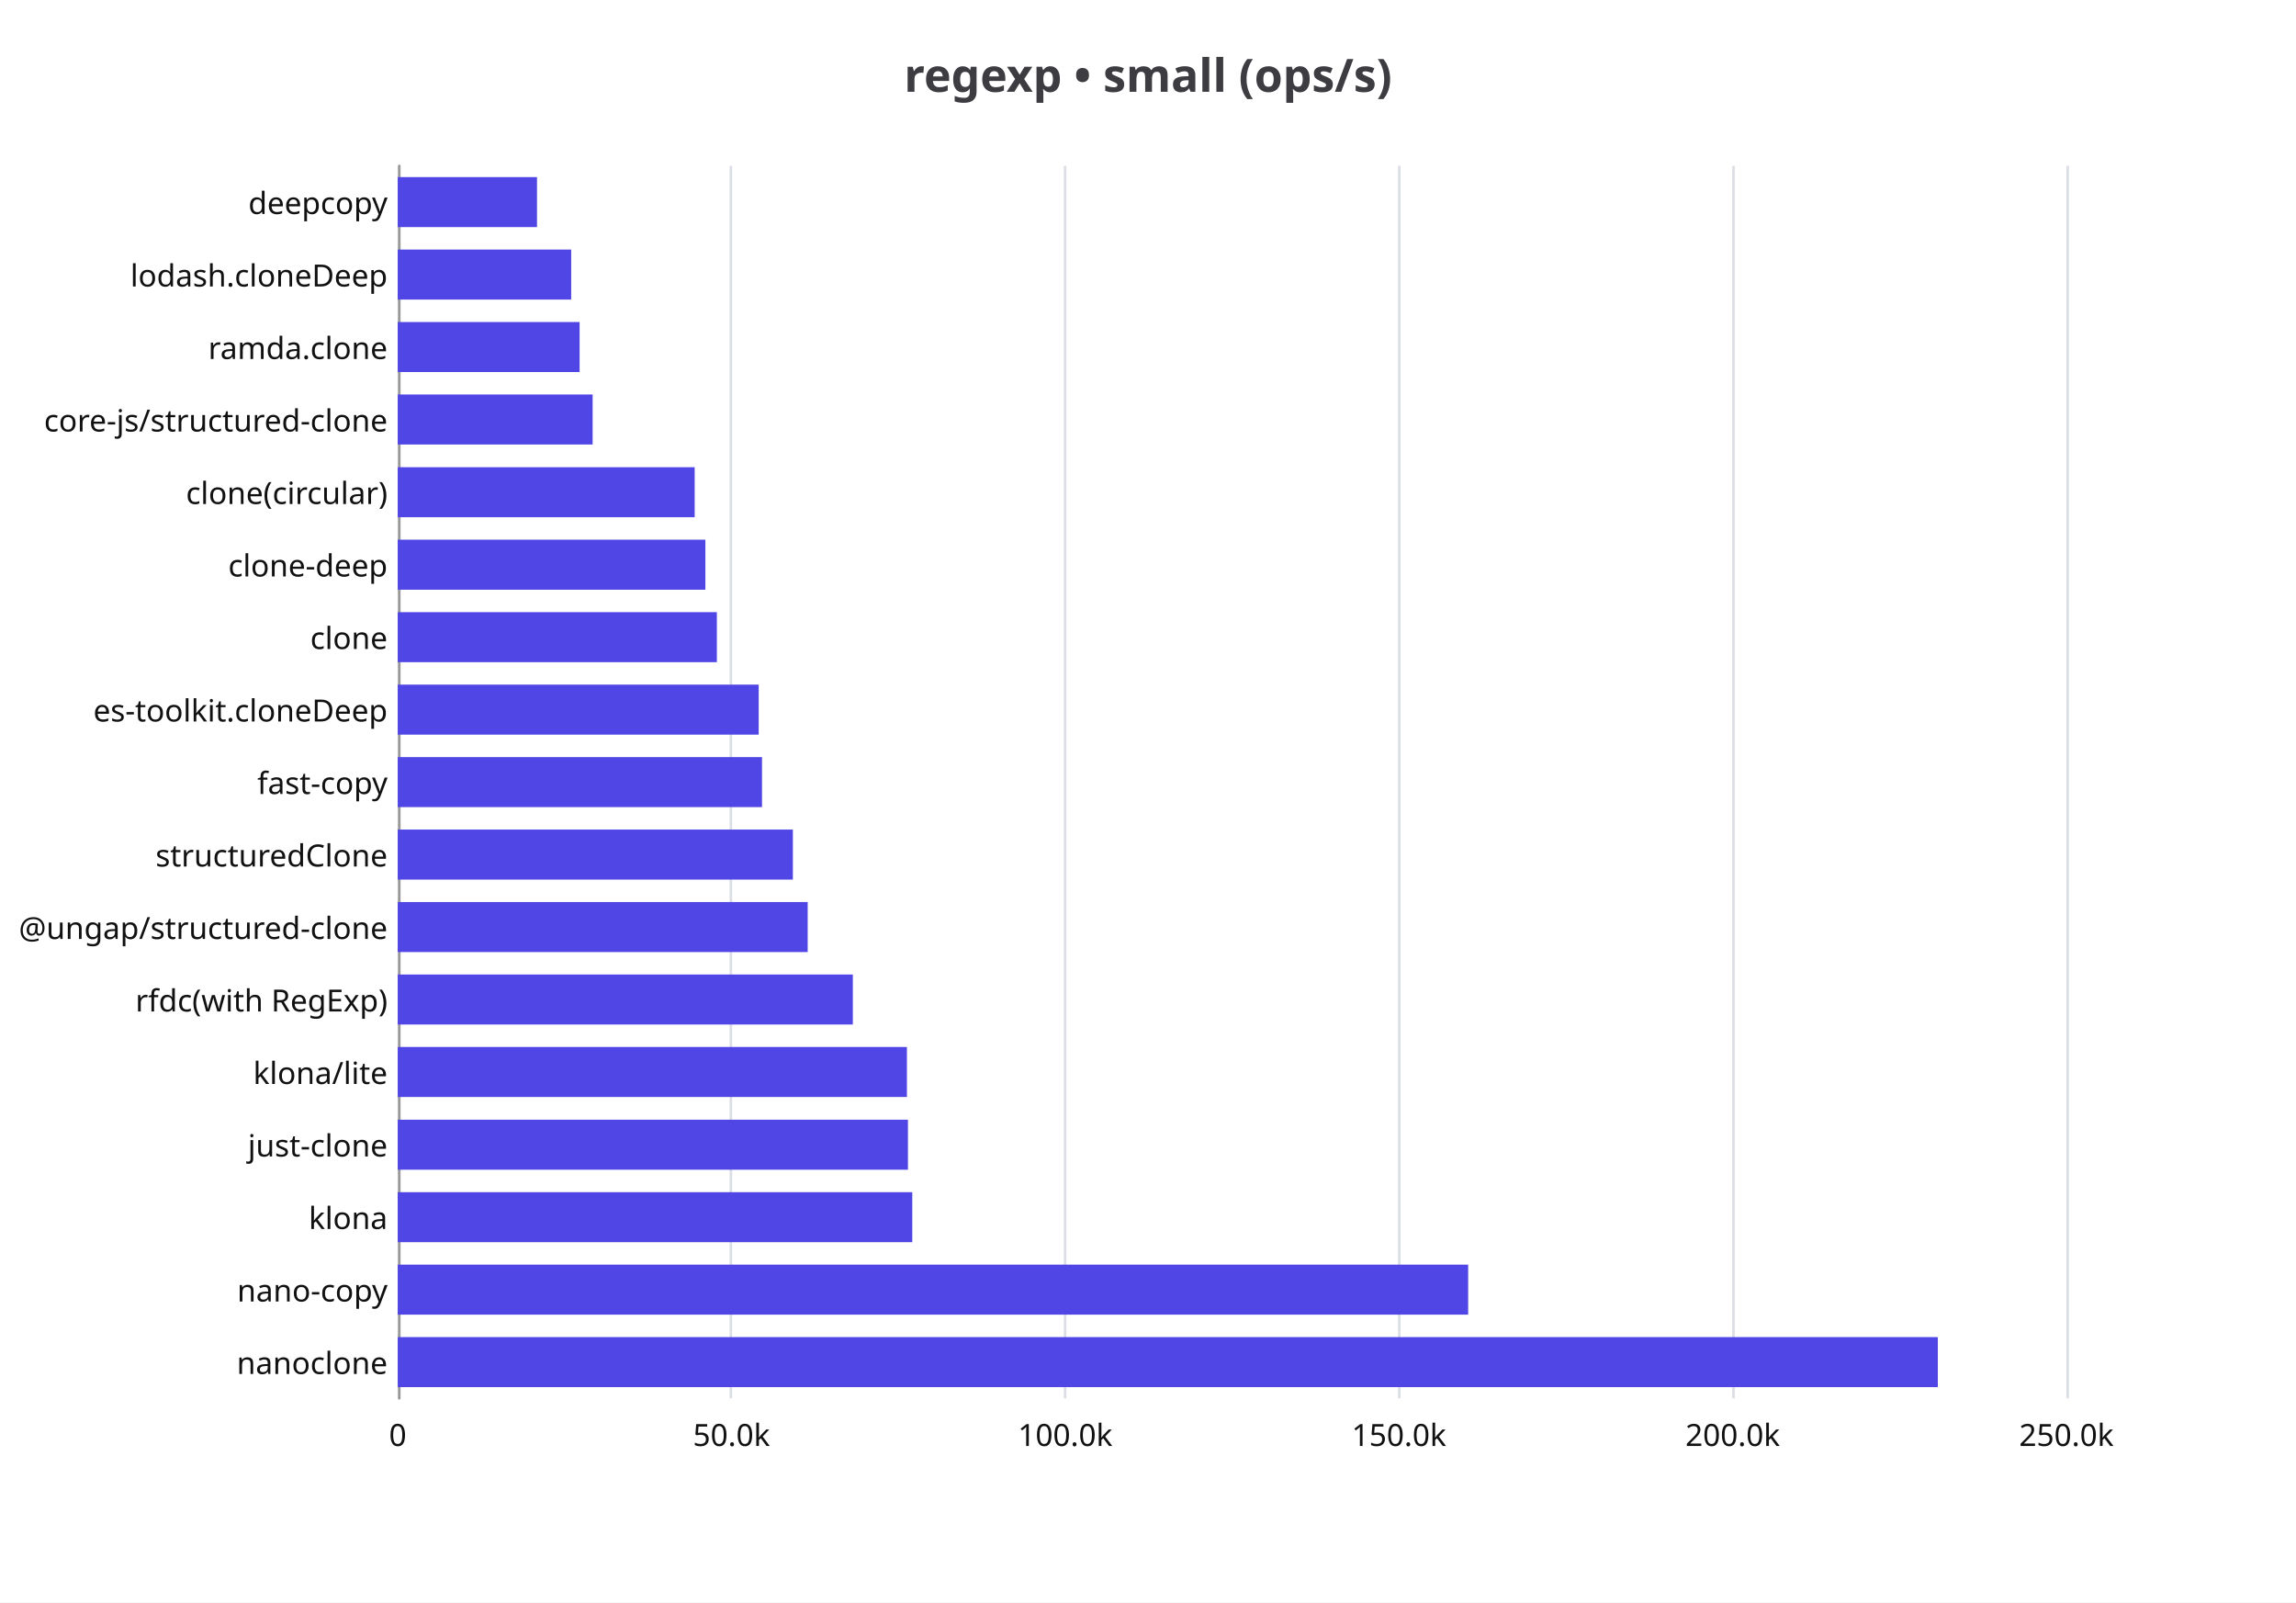
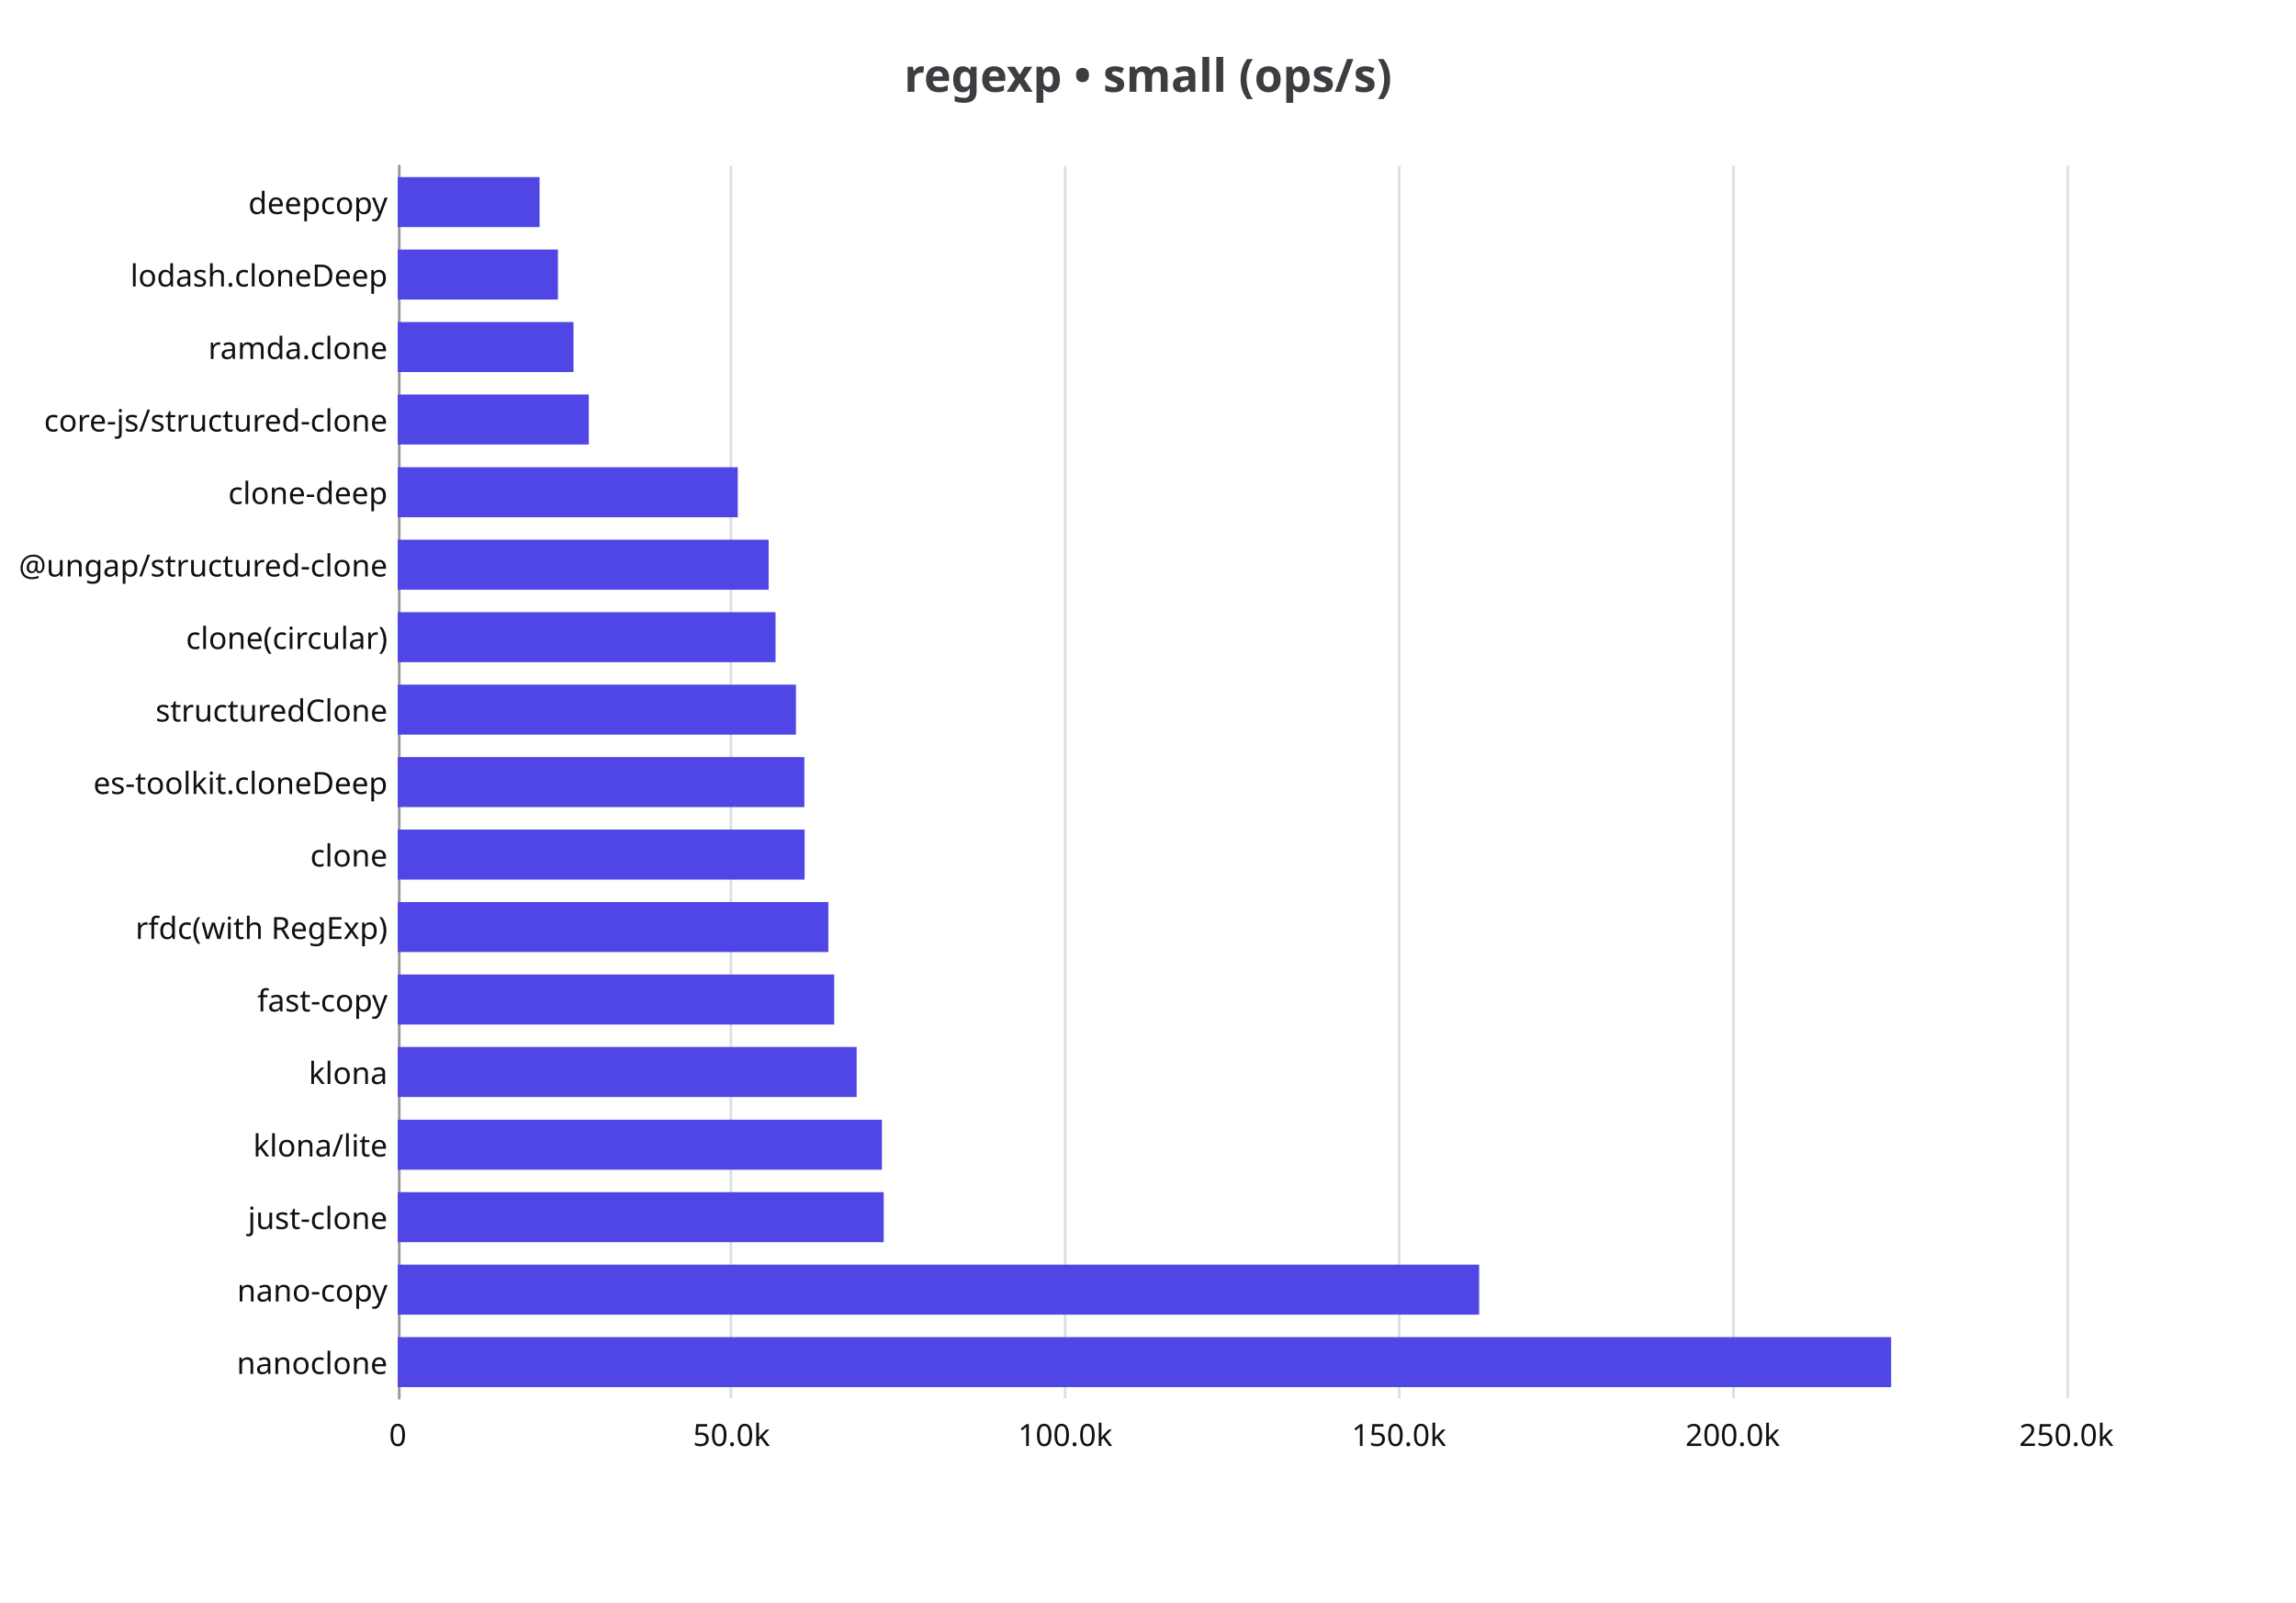
<svg xmlns="http://www.w3.org/2000/svg" width="900" height="628" version="1.1" baseProfile="full" viewBox="0 0 900 628">
  <rect width="900" height="628" x="0" y="0" fill="#ffffff" />
  <path d="M156.5 65L156.5 548" fill="none" pointer-events="visible" stroke="#dbdee4" class="zr4-cls-8" />
  <path d="M286.5 65L286.5 548" fill="none" pointer-events="visible" stroke="#dbdee4" class="zr4-cls-8" />
  <path d="M417.5 65L417.5 548" fill="none" pointer-events="visible" stroke="#dbdee4" class="zr4-cls-8" />
  <path d="M548.5 65L548.5 548" fill="none" pointer-events="visible" stroke="#dbdee4" class="zr4-cls-8" />
  <path d="M679.5 65L679.5 548" fill="none" pointer-events="visible" stroke="#dbdee4" class="zr4-cls-8" />
  <path d="M810.5 65L810.5 548" fill="none" pointer-events="visible" stroke="#dbdee4" class="zr4-cls-8" />
  <path d="M156.5 548L156.5 65" fill="none" pointer-events="visible" stroke="#999" stroke-linecap="round" class="zr4-cls-8" />
  <text dominant-baseline="central" text-anchor="end" style="font-size:12px;font-family:Microsoft YaHei;" xml:space="preserve" transform="translate(151.92 533.7941)" fill="#111">    nanoclone</text>
  <text dominant-baseline="central" text-anchor="end" style="font-size:12px;font-family:Microsoft YaHei;" xml:space="preserve" transform="translate(151.92 505.3824)" fill="#111">    nano-copy</text>
-   <text dominant-baseline="central" text-anchor="end" style="font-size:12px;font-family:Microsoft YaHei;" xml:space="preserve" transform="translate(151.92 476.9706)" fill="#111">    klona</text>
-   <text dominant-baseline="central" text-anchor="end" style="font-size:12px;font-family:Microsoft YaHei;" xml:space="preserve" transform="translate(151.92 448.5588)" fill="#111">    just-clone</text>
-   <text dominant-baseline="central" text-anchor="end" style="font-size:12px;font-family:Microsoft YaHei;" xml:space="preserve" transform="translate(151.92 420.1471)" fill="#111">    klona/lite</text>
-   <text dominant-baseline="central" text-anchor="end" style="font-size:12px;font-family:Microsoft YaHei;" xml:space="preserve" transform="translate(151.92 391.7353)" fill="#111">    rfdc(with RegExp)</text>
-   <text dominant-baseline="central" text-anchor="end" style="font-size:12px;font-family:Microsoft YaHei;" xml:space="preserve" transform="translate(151.92 363.3235)" fill="#111">    @ungap/structured-clone</text>
-   <text dominant-baseline="central" text-anchor="end" style="font-size:12px;font-family:Microsoft YaHei;" xml:space="preserve" transform="translate(151.92 334.9118)" fill="#111">    structuredClone</text>
-   <text dominant-baseline="central" text-anchor="end" style="font-size:12px;font-family:Microsoft YaHei;" xml:space="preserve" transform="translate(151.92 306.5)" fill="#111">    fast-copy</text>
-   <text dominant-baseline="central" text-anchor="end" style="font-size:12px;font-family:Microsoft YaHei;" xml:space="preserve" transform="translate(151.92 278.0882)" fill="#111">    es-toolkit.cloneDeep</text>
-   <text dominant-baseline="central" text-anchor="end" style="font-size:12px;font-family:Microsoft YaHei;" xml:space="preserve" transform="translate(151.92 249.6765)" fill="#111">    clone</text>
-   <text dominant-baseline="central" text-anchor="end" style="font-size:12px;font-family:Microsoft YaHei;" xml:space="preserve" transform="translate(151.92 221.2647)" fill="#111">    clone-deep</text>
-   <text dominant-baseline="central" text-anchor="end" style="font-size:12px;font-family:Microsoft YaHei;" xml:space="preserve" transform="translate(151.92 192.8529)" fill="#111">    clone(circular)</text>
+   <text dominant-baseline="central" text-anchor="end" style="font-size:12px;font-family:Microsoft YaHei;" xml:space="preserve" transform="translate(151.92 476.9706)" fill="#111">    just-clone</text>
+   <text dominant-baseline="central" text-anchor="end" style="font-size:12px;font-family:Microsoft YaHei;" xml:space="preserve" transform="translate(151.92 448.5588)" fill="#111">    klona/lite</text>
+   <text dominant-baseline="central" text-anchor="end" style="font-size:12px;font-family:Microsoft YaHei;" xml:space="preserve" transform="translate(151.92 420.1471)" fill="#111">    klona</text>
+   <text dominant-baseline="central" text-anchor="end" style="font-size:12px;font-family:Microsoft YaHei;" xml:space="preserve" transform="translate(151.92 391.7353)" fill="#111">    fast-copy</text>
+   <text dominant-baseline="central" text-anchor="end" style="font-size:12px;font-family:Microsoft YaHei;" xml:space="preserve" transform="translate(151.92 363.3235)" fill="#111">    rfdc(with RegExp)</text>
+   <text dominant-baseline="central" text-anchor="end" style="font-size:12px;font-family:Microsoft YaHei;" xml:space="preserve" transform="translate(151.92 334.9118)" fill="#111">    clone</text>
+   <text dominant-baseline="central" text-anchor="end" style="font-size:12px;font-family:Microsoft YaHei;" xml:space="preserve" transform="translate(151.92 306.5)" fill="#111">    es-toolkit.cloneDeep</text>
+   <text dominant-baseline="central" text-anchor="end" style="font-size:12px;font-family:Microsoft YaHei;" xml:space="preserve" transform="translate(151.92 278.0882)" fill="#111">    structuredClone</text>
+   <text dominant-baseline="central" text-anchor="end" style="font-size:12px;font-family:Microsoft YaHei;" xml:space="preserve" transform="translate(151.92 249.6765)" fill="#111">    clone(circular)</text>
+   <text dominant-baseline="central" text-anchor="end" style="font-size:12px;font-family:Microsoft YaHei;" xml:space="preserve" transform="translate(151.92 221.2647)" fill="#111">    @ungap/structured-clone</text>
+   <text dominant-baseline="central" text-anchor="end" style="font-size:12px;font-family:Microsoft YaHei;" xml:space="preserve" transform="translate(151.92 192.8529)" fill="#111">    clone-deep</text>
  <text dominant-baseline="central" text-anchor="end" style="font-size:12px;font-family:Microsoft YaHei;" xml:space="preserve" transform="translate(151.92 164.4412)" fill="#111">    core-js/structured-clone</text>
  <text dominant-baseline="central" text-anchor="end" style="font-size:12px;font-family:Microsoft YaHei;" xml:space="preserve" transform="translate(151.92 136.0294)" fill="#111">    ramda.clone</text>
  <text dominant-baseline="central" text-anchor="end" style="font-size:12px;font-family:Microsoft YaHei;" xml:space="preserve" transform="translate(151.92 107.6176)" fill="#111">    lodash.cloneDeep</text>
  <text dominant-baseline="central" text-anchor="end" style="font-size:12px;font-family:Microsoft YaHei;" xml:space="preserve" transform="translate(151.92 79.2059)" fill="#111">    deepcopy</text>
  <text dominant-baseline="central" text-anchor="middle" style="font-size:12px;font-family:Microsoft YaHei;" y="6" transform="translate(155.92 556)" fill="#111">0</text>
  <text dominant-baseline="central" text-anchor="middle" style="font-size:12px;font-family:Microsoft YaHei;" y="6" transform="translate(286.736 556)" fill="#111">50.0k</text>
  <text dominant-baseline="central" text-anchor="middle" style="font-size:12px;font-family:Microsoft YaHei;" y="6" transform="translate(417.552 556)" fill="#111">100.0k</text>
  <text dominant-baseline="central" text-anchor="middle" style="font-size:12px;font-family:Microsoft YaHei;" y="6" transform="translate(548.368 556)" fill="#111">150.0k</text>
  <text dominant-baseline="central" text-anchor="middle" style="font-size:12px;font-family:Microsoft YaHei;" y="6" transform="translate(679.184 556)" fill="#111">200.0k</text>
  <text dominant-baseline="central" text-anchor="middle" style="font-size:12px;font-family:Microsoft YaHei;" y="6" transform="translate(810 556)" fill="#111">250.0k</text>
-   <path d="M155.9 524l603.7 0l0 19.6l-603.7 0Z" fill="#4F46E5" ecmeta_series_index="0" ecmeta_data_index="0" ecmeta_ssr_type="chart" class="zr4-cls-9" />
-   <path d="M155.9 495.6l419.6 0l0 19.6l-419.6 0Z" fill="#4F46E5" ecmeta_series_index="0" ecmeta_data_index="1" ecmeta_ssr_type="chart" class="zr4-cls-9" />
-   <path d="M155.9 467.2l201.7 0l0 19.6l-201.7 0Z" fill="#4F46E5" ecmeta_series_index="0" ecmeta_data_index="2" ecmeta_ssr_type="chart" class="zr4-cls-9" />
-   <path d="M155.9 438.8l200 0l0 19.6l-200 0Z" fill="#4F46E5" ecmeta_series_index="0" ecmeta_data_index="3" ecmeta_ssr_type="chart" class="zr4-cls-9" />
-   <path d="M155.9 410.3l199.6 0l0 19.6l-199.6 0Z" fill="#4F46E5" ecmeta_series_index="0" ecmeta_data_index="4" ecmeta_ssr_type="chart" class="zr4-cls-9" />
-   <path d="M155.9 381.9l178.4 0l0 19.6l-178.4 0Z" fill="#4F46E5" ecmeta_series_index="0" ecmeta_data_index="5" ecmeta_ssr_type="chart" class="zr4-cls-9" />
-   <path d="M155.9 353.5l160.7 0l0 19.6l-160.7 0Z" fill="#4F46E5" ecmeta_series_index="0" ecmeta_data_index="6" ecmeta_ssr_type="chart" class="zr4-cls-9" />
-   <path d="M155.9 325.1l154.9 0l0 19.6l-154.9 0Z" fill="#4F46E5" ecmeta_series_index="0" ecmeta_data_index="7" ecmeta_ssr_type="chart" class="zr4-cls-9" />
-   <path d="M155.9 296.7l142.8 0l0 19.6l-142.8 0Z" fill="#4F46E5" ecmeta_series_index="0" ecmeta_data_index="8" ecmeta_ssr_type="chart" class="zr4-cls-9" />
-   <path d="M155.9 268.3l141.5 0l0 19.6l-141.5 0Z" fill="#4F46E5" ecmeta_series_index="0" ecmeta_data_index="9" ecmeta_ssr_type="chart" class="zr4-cls-9" />
-   <path d="M155.9 239.9l125.1 0l0 19.6l-125.1 0Z" fill="#4F46E5" ecmeta_series_index="0" ecmeta_data_index="10" ecmeta_ssr_type="chart" class="zr4-cls-9" />
-   <path d="M155.9 211.5l120.6 0l0 19.6l-120.6 0Z" fill="#4F46E5" ecmeta_series_index="0" ecmeta_data_index="11" ecmeta_ssr_type="chart" class="zr4-cls-9" />
-   <path d="M155.9 183.1l116.4 0l0 19.6l-116.4 0Z" fill="#4F46E5" ecmeta_series_index="0" ecmeta_data_index="12" ecmeta_ssr_type="chart" class="zr4-cls-9" />
-   <path d="M155.9 154.6l76.4 0l0 19.6l-76.4 0Z" fill="#4F46E5" ecmeta_series_index="0" ecmeta_data_index="13" ecmeta_ssr_type="chart" class="zr4-cls-9" />
-   <path d="M155.9 126.2l71.3 0l0 19.6l-71.3 0Z" fill="#4F46E5" ecmeta_series_index="0" ecmeta_data_index="14" ecmeta_ssr_type="chart" class="zr4-cls-9" />
-   <path d="M155.9 97.8l68 0l0 19.6l-68 0Z" fill="#4F46E5" ecmeta_series_index="0" ecmeta_data_index="15" ecmeta_ssr_type="chart" class="zr4-cls-9" />
-   <path d="M155.9 69.4l54.6 0l0 19.6l-54.6 0Z" fill="#4F46E5" ecmeta_series_index="0" ecmeta_data_index="16" ecmeta_ssr_type="chart" class="zr4-cls-9" />
+   <path d="M155.9 524l585.4 0l0 19.6l-585.4 0Z" fill="#4F46E5" ecmeta_series_index="0" ecmeta_data_index="0" ecmeta_ssr_type="chart" class="zr4-cls-9" />
+   <path d="M155.9 495.6l423.9 0l0 19.6l-423.9 0Z" fill="#4F46E5" ecmeta_series_index="0" ecmeta_data_index="1" ecmeta_ssr_type="chart" class="zr4-cls-9" />
+   <path d="M155.9 467.2l190.5 0l0 19.6l-190.5 0Z" fill="#4F46E5" ecmeta_series_index="0" ecmeta_data_index="2" ecmeta_ssr_type="chart" class="zr4-cls-9" />
+   <path d="M155.9 438.8l189.8 0l0 19.6l-189.8 0Z" fill="#4F46E5" ecmeta_series_index="0" ecmeta_data_index="3" ecmeta_ssr_type="chart" class="zr4-cls-9" />
+   <path d="M155.9 410.3l179.9 0l0 19.6l-179.9 0Z" fill="#4F46E5" ecmeta_series_index="0" ecmeta_data_index="4" ecmeta_ssr_type="chart" class="zr4-cls-9" />
+   <path d="M155.9 381.9l171.1 0l0 19.6l-171.1 0Z" fill="#4F46E5" ecmeta_series_index="0" ecmeta_data_index="5" ecmeta_ssr_type="chart" class="zr4-cls-9" />
+   <path d="M155.9 353.5l168.8 0l0 19.6l-168.8 0Z" fill="#4F46E5" ecmeta_series_index="0" ecmeta_data_index="6" ecmeta_ssr_type="chart" class="zr4-cls-9" />
+   <path d="M155.9 325.1l159.5 0l0 19.6l-159.5 0Z" fill="#4F46E5" ecmeta_series_index="0" ecmeta_data_index="7" ecmeta_ssr_type="chart" class="zr4-cls-9" />
+   <path d="M155.9 296.7l159.4 0l0 19.6l-159.4 0Z" fill="#4F46E5" ecmeta_series_index="0" ecmeta_data_index="8" ecmeta_ssr_type="chart" class="zr4-cls-9" />
+   <path d="M155.9 268.3l156.1 0l0 19.6l-156.1 0Z" fill="#4F46E5" ecmeta_series_index="0" ecmeta_data_index="9" ecmeta_ssr_type="chart" class="zr4-cls-9" />
+   <path d="M155.9 239.9l148.1 0l0 19.6l-148.1 0Z" fill="#4F46E5" ecmeta_series_index="0" ecmeta_data_index="10" ecmeta_ssr_type="chart" class="zr4-cls-9" />
+   <path d="M155.9 211.5l145.4 0l0 19.6l-145.4 0Z" fill="#4F46E5" ecmeta_series_index="0" ecmeta_data_index="11" ecmeta_ssr_type="chart" class="zr4-cls-9" />
+   <path d="M155.9 183.1l133.3 0l0 19.6l-133.3 0Z" fill="#4F46E5" ecmeta_series_index="0" ecmeta_data_index="12" ecmeta_ssr_type="chart" class="zr4-cls-9" />
+   <path d="M155.9 154.6l74.9 0l0 19.6l-74.9 0Z" fill="#4F46E5" ecmeta_series_index="0" ecmeta_data_index="13" ecmeta_ssr_type="chart" class="zr4-cls-9" />
+   <path d="M155.9 126.2l68.9 0l0 19.6l-68.9 0Z" fill="#4F46E5" ecmeta_series_index="0" ecmeta_data_index="14" ecmeta_ssr_type="chart" class="zr4-cls-9" />
+   <path d="M155.9 97.8l62.8 0l0 19.6l-62.8 0Z" fill="#4F46E5" ecmeta_series_index="0" ecmeta_data_index="15" ecmeta_ssr_type="chart" class="zr4-cls-9" />
+   <path d="M155.9 69.4l55.6 0l0 19.6l-55.6 0Z" fill="#4F46E5" ecmeta_series_index="0" ecmeta_data_index="16" ecmeta_ssr_type="chart" class="zr4-cls-9" />
  <path d="M-97.7 -5l195.4 0l0 28l-195.4 0Z" transform="translate(450 20)" fill="rgb(0,0,0)" fill-opacity="0" stroke="#3c3c41" stroke-width="0" class="zr4-cls-8" />
  <text dominant-baseline="central" text-anchor="middle" style="font-size:18px;font-family:Microsoft YaHei;font-weight:bold;" xml:space="preserve" y="9" transform="translate(450 20)" fill="#3c3c41">regexp • small (ops/s)</text>
  <style>
.zr4-cls-8:hover {
pointer-events:none;
}
.zr4-cls-9:hover {
cursor:pointer;
fill:rgba(86,77,251,1);
}



</style>
</svg>
